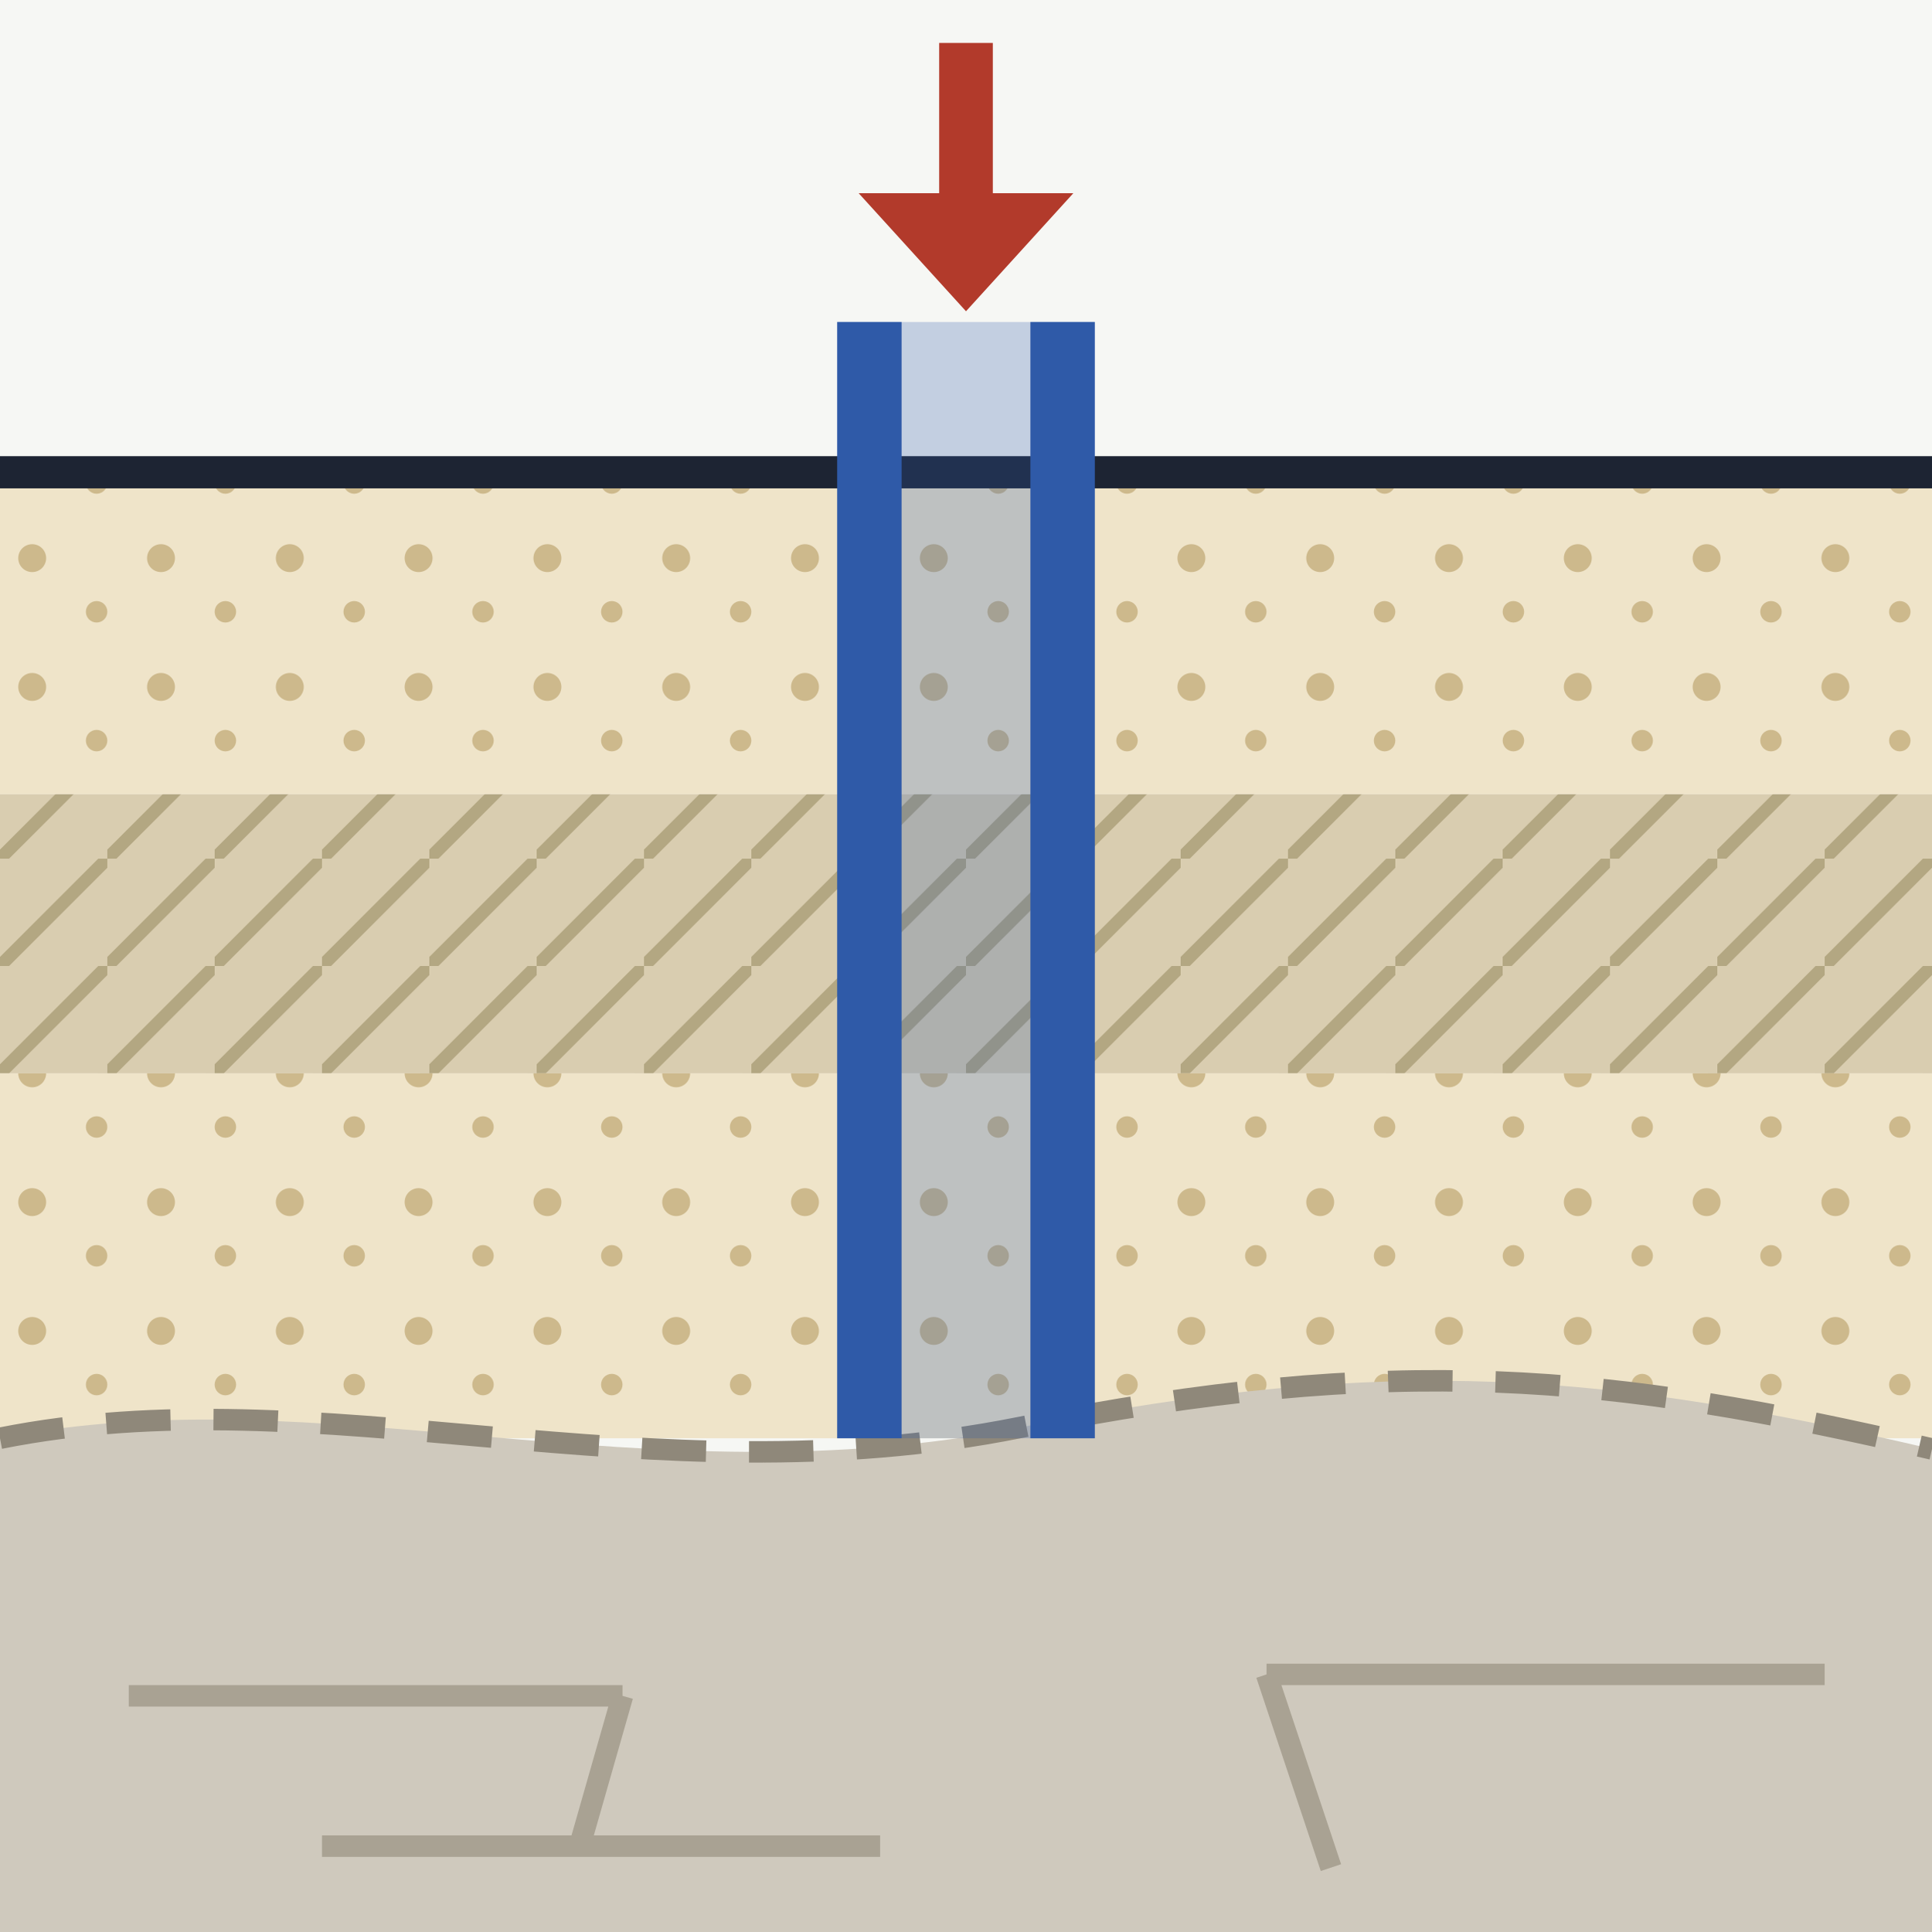
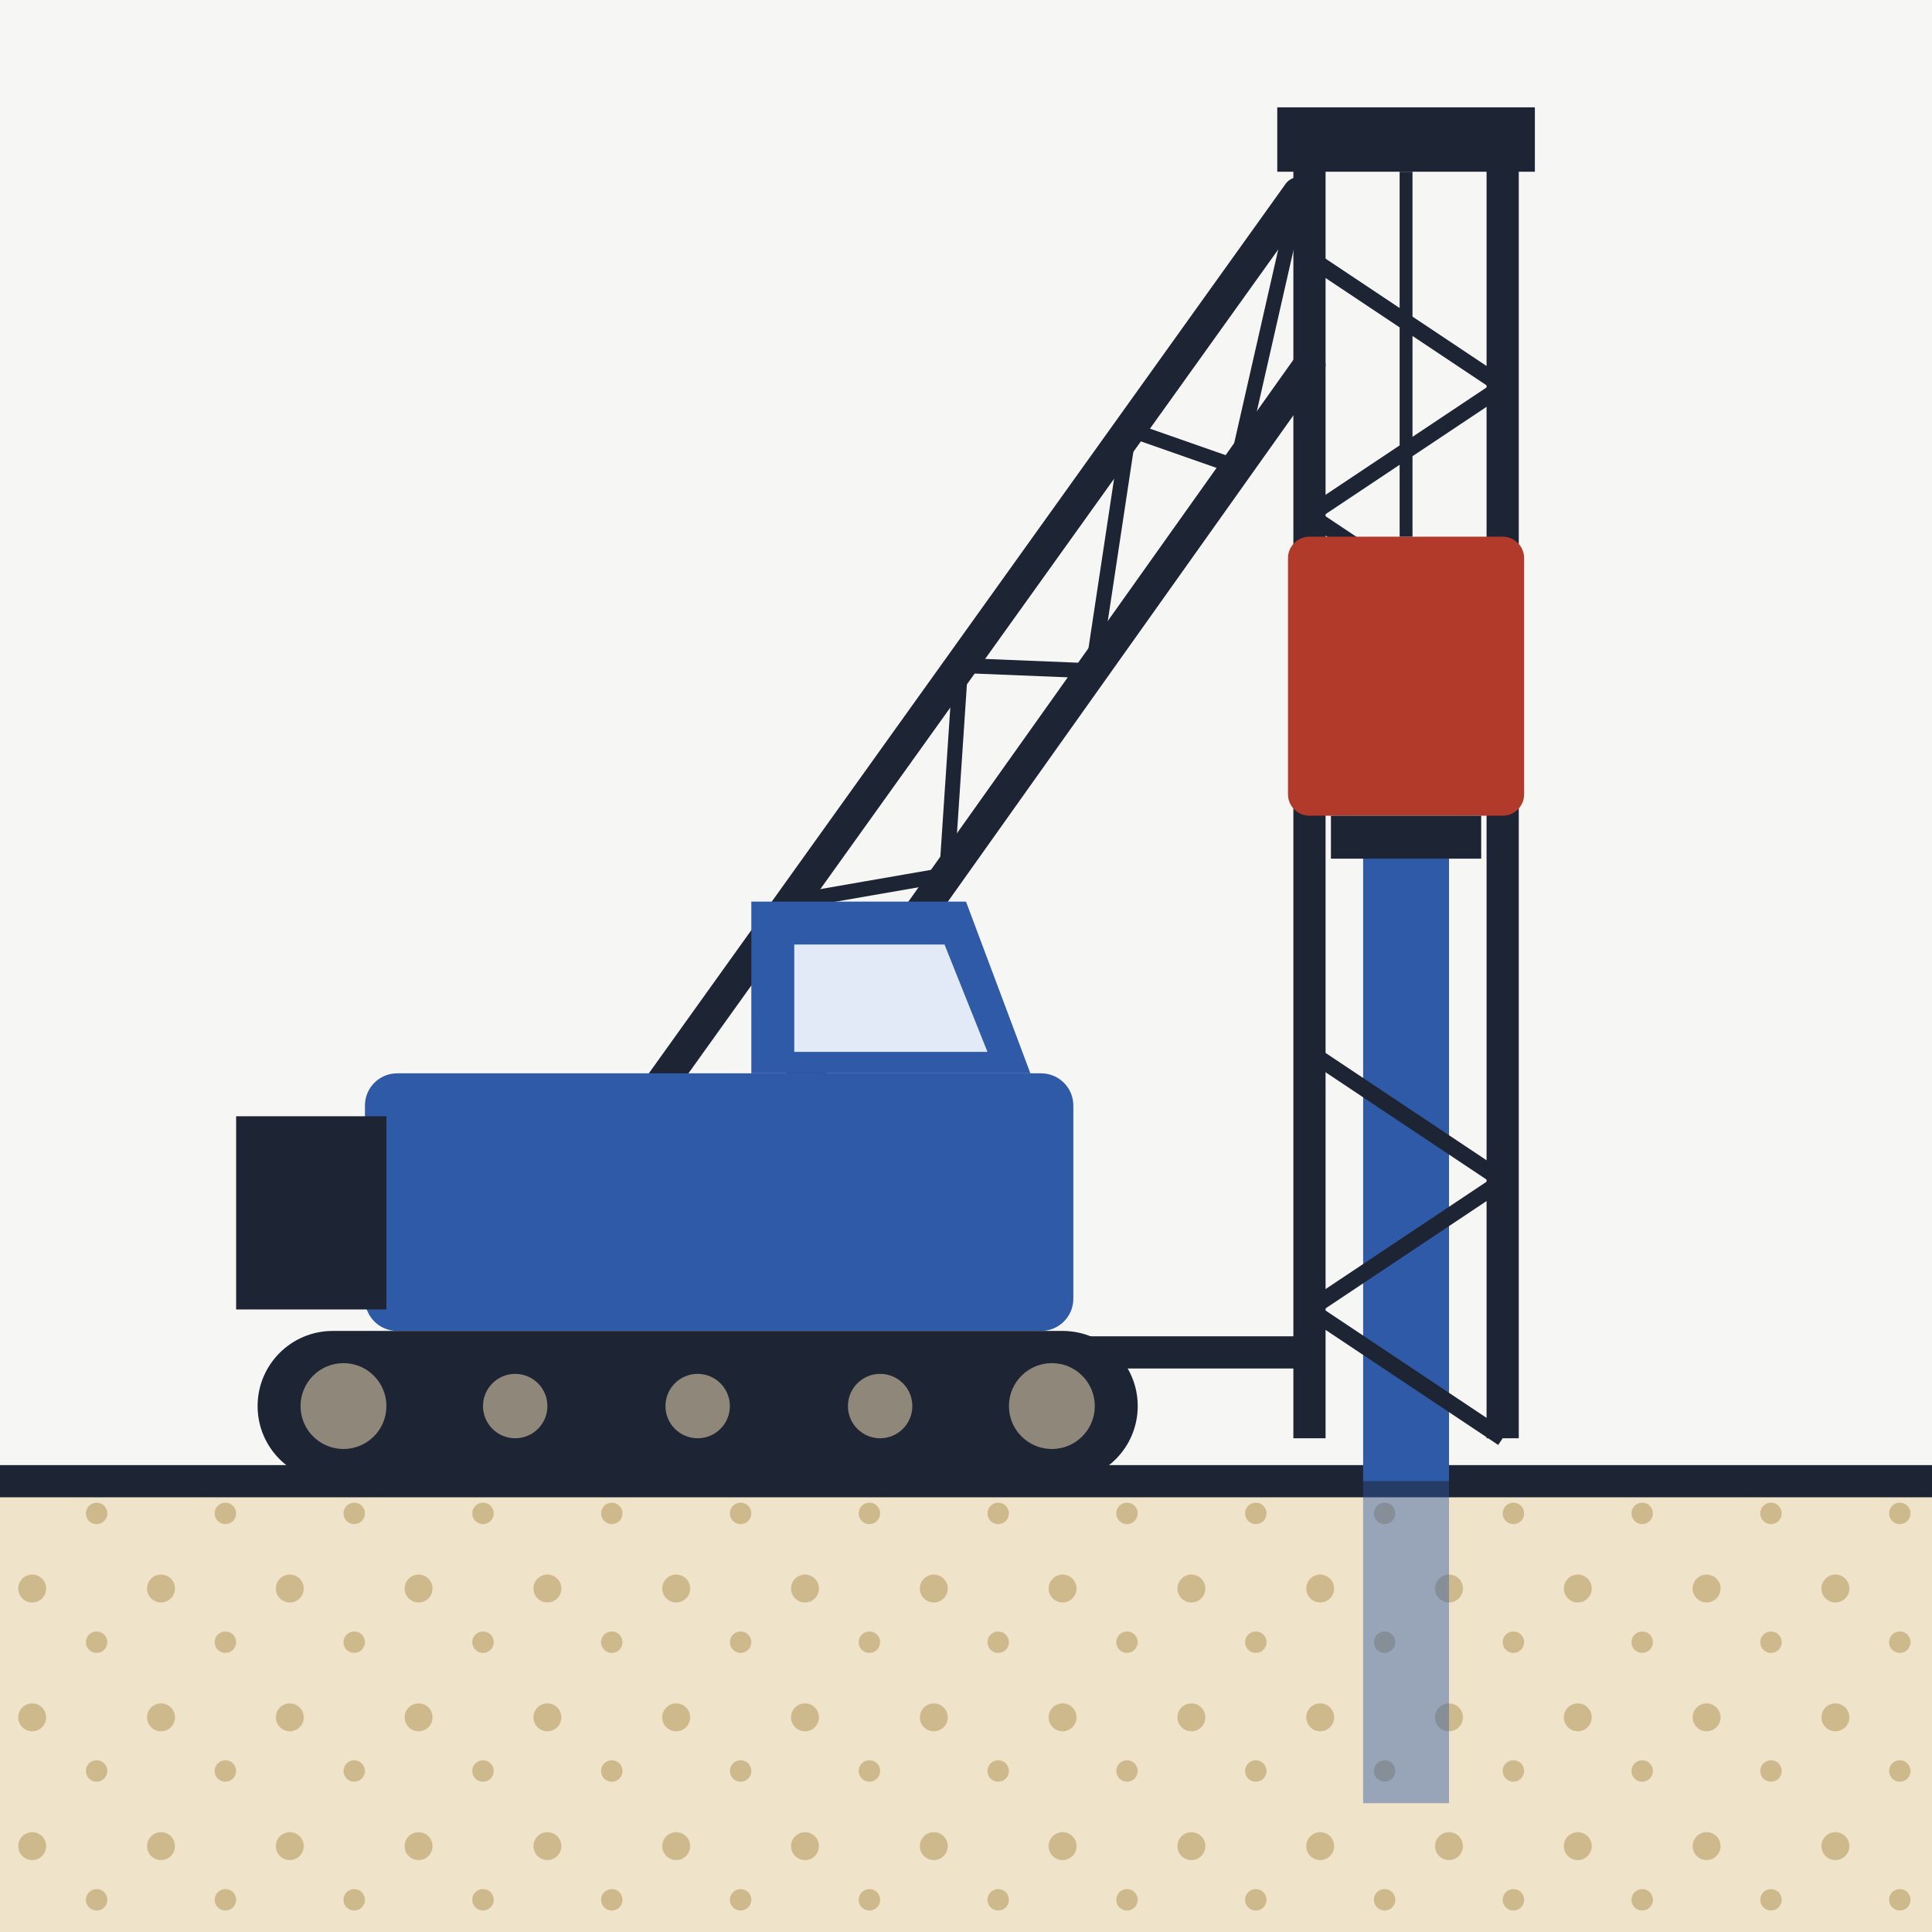
<svg xmlns="http://www.w3.org/2000/svg" viewBox="0 0 180 180" width="180" height="180">
  <defs>
    <pattern id="dots" width="12" height="12" patternUnits="userSpaceOnUse">
      <rect width="12" height="12" fill="#efe4c9" />
      <circle cx="3" cy="4" r="1.3" fill="#cdb98c" />
      <circle cx="9" cy="9" r="1" fill="#cdb98c" />
    </pattern>
-     <pattern id="org" width="10" height="10" patternUnits="userSpaceOnUse">
-       <rect width="10" height="10" fill="#d9cdb0" />
-       <path d="M0 10L10 0" stroke="#b3a782" stroke-width="1.2" />
-     </pattern>
  </defs>
  <rect width="180" height="180" fill="#f6f7f4" />
-   <rect x="0" y="44" width="180" height="30" fill="url(#dots)" />
-   <rect x="0" y="74" width="180" height="26" fill="url(#org)" />
-   <rect x="0" y="100" width="180" height="34" fill="url(#dots)" />
-   <path d="M0 134 C30 128 60 140 95 133 S150 128 180 135 V180 H0 Z" fill="#cfc9bd" />
-   <path d="M0 134 C30 128 60 140 95 133 S150 128 180 135" fill="none" stroke="#8f887a" stroke-width="2" stroke-dasharray="6 4" />
-   <path d="M12 158 H58 M118 156 H170 M30 172 H82 M58 158 L54 172 M118 156 L124 174" stroke="#a9a293" stroke-width="2" fill="none" />
-   <line x1="0" y1="44" x2="180" y2="44" stroke="#1d2433" stroke-width="3" />
-   <rect x="78" y="30" width="24" height="104" fill="#2f5aa8" fill-opacity="0.25" />
-   <rect x="78" y="30" width="6" height="104" fill="#2f5aa8" />
-   <rect x="96" y="30" width="6" height="104" fill="#2f5aa8" />
-   <line x1="90" y1="4" x2="90" y2="20" stroke="#b23a2b" stroke-width="5" />
-   <path d="M80 18 L90 29 L100 18 Z" fill="#b23a2b" />
+   <rect x="0" y="138" width="180" height="42" fill="url(#dots)" />
+   <line x1="0" y1="138" x2="180" y2="138" stroke="#1d2433" stroke-width="3" />
+   <rect x="127" y="78" width="8" height="60" fill="#2f5aa8" />
+   <rect x="127" y="138" width="8" height="30" fill="#2f5aa8" fill-opacity="0.45" />
+   <g stroke="#1d2433" fill="none">
+     <line x1="122" y1="14" x2="122" y2="134" stroke-width="3" />
+     <line x1="140" y1="14" x2="140" y2="134" stroke-width="3" />
+     <path d="M122 24 L140 36 L122 48 L140 60 L122 72 M122 98 L140 110 L122 122 L140 134" stroke-width="1.5" />
+   </g>
+   <rect x="119" y="10" width="24" height="6" fill="#1d2433" />
+   <rect x="120" y="50" width="22" height="26" rx="2" fill="#b23a2b" />
+   <rect x="124" y="76" width="14" height="4" fill="#1d2433" />
+   <g stroke="#1d2433" fill="none" stroke-linecap="round">
+     <line x1="58" y1="106" x2="121" y2="18" stroke-width="3" />
+     <line x1="68" y1="110" x2="122" y2="34" stroke-width="3" />
+     <path d="M58.0 106.0 L74.8 100.5 L73.8 84.0 L88.2 81.5 L89.5 62.0 L101.8 62.5 L105.2 40.0 L115.2 43.5 L121.0 18.0" stroke-width="1.4" />
+   </g>
+   <line x1="131" y1="16" x2="131" y2="50" stroke="#1d2433" stroke-width="1.2" />
+   <line x1="98" y1="126" x2="122" y2="126" stroke="#1d2433" stroke-width="3" />
+   <rect x="34" y="100" width="66" height="24" rx="3" fill="#2f5aa8" />
+   <rect x="22" y="104" width="14" height="18" fill="#1d2433" />
+   <path d="M70 100 V84 H90 L96 100 Z" fill="#2f5aa8" />
+   <path d="M74 98 V88 H88 L92 98 Z" fill="#e3eaf7" />
+   <rect x="24" y="124" width="82" height="14" rx="7" fill="#1d2433" />
+   <g fill="#8f887a">
+     <circle cx="32" cy="131" r="4" />
+     <circle cx="48" cy="131" r="3" />
+     <circle cx="65" cy="131" r="3" />
+     <circle cx="82" cy="131" r="3" />
+     <circle cx="98" cy="131" r="4" />
+   </g>
</svg>
